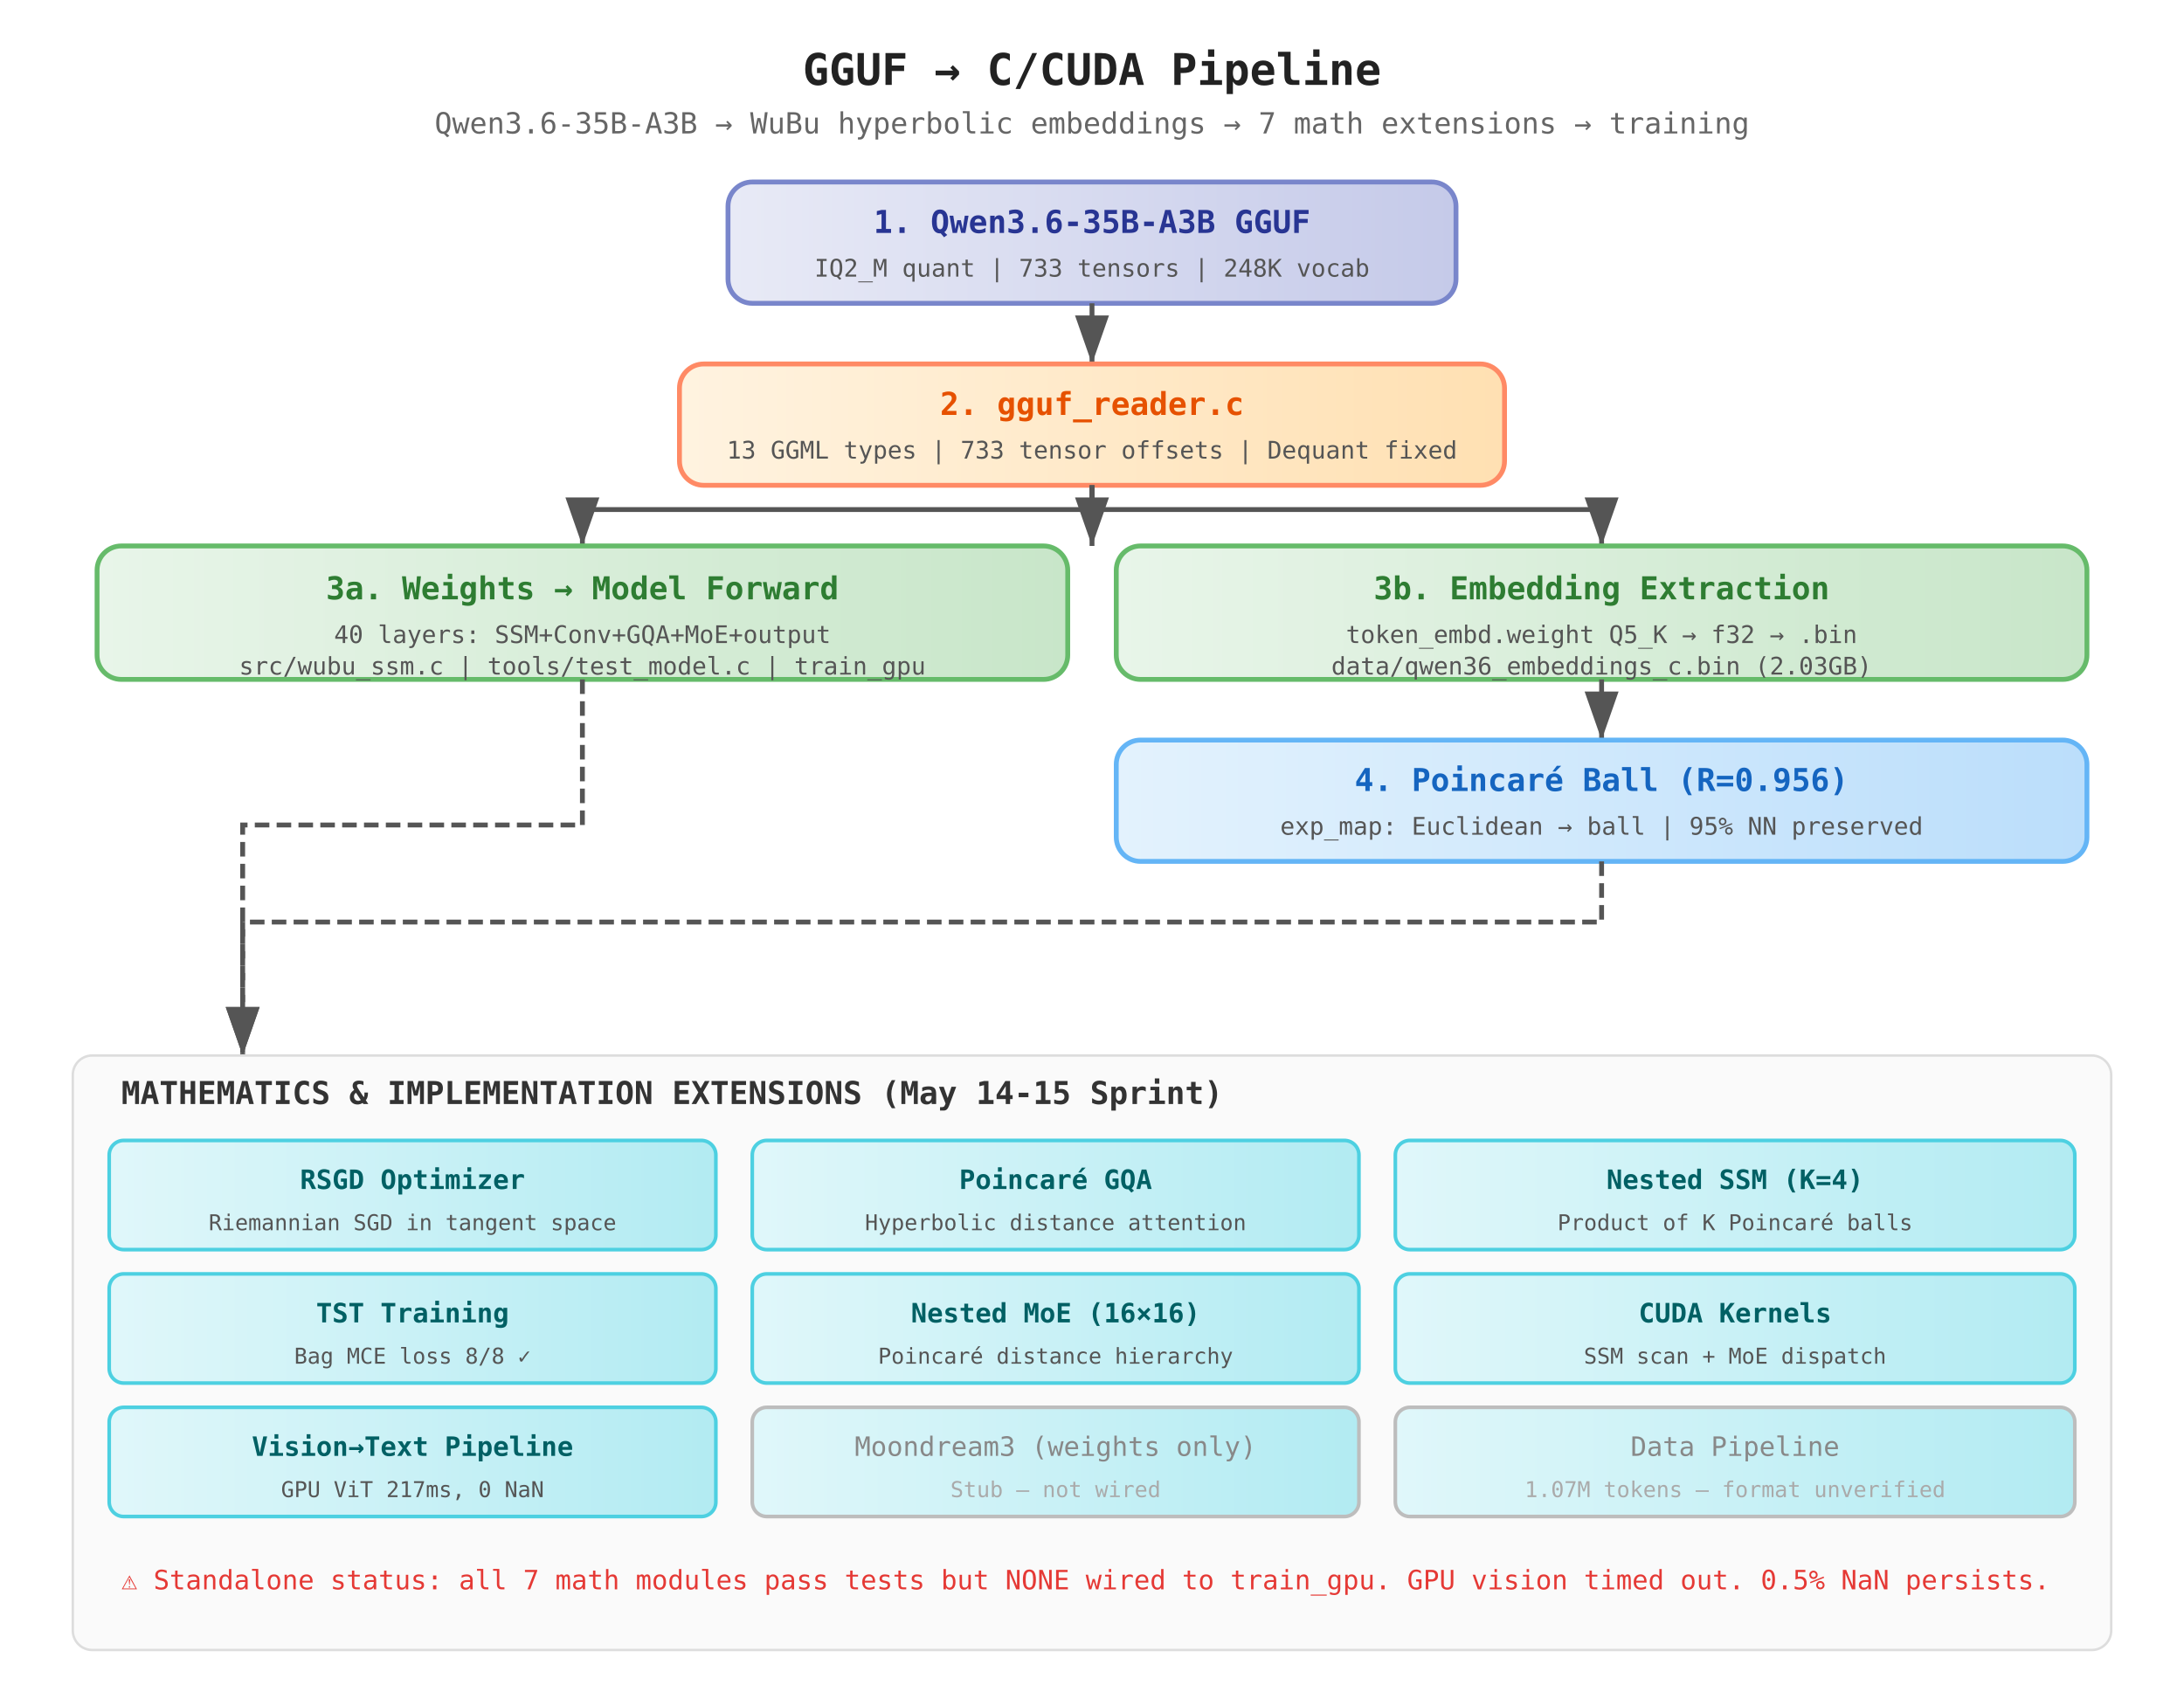
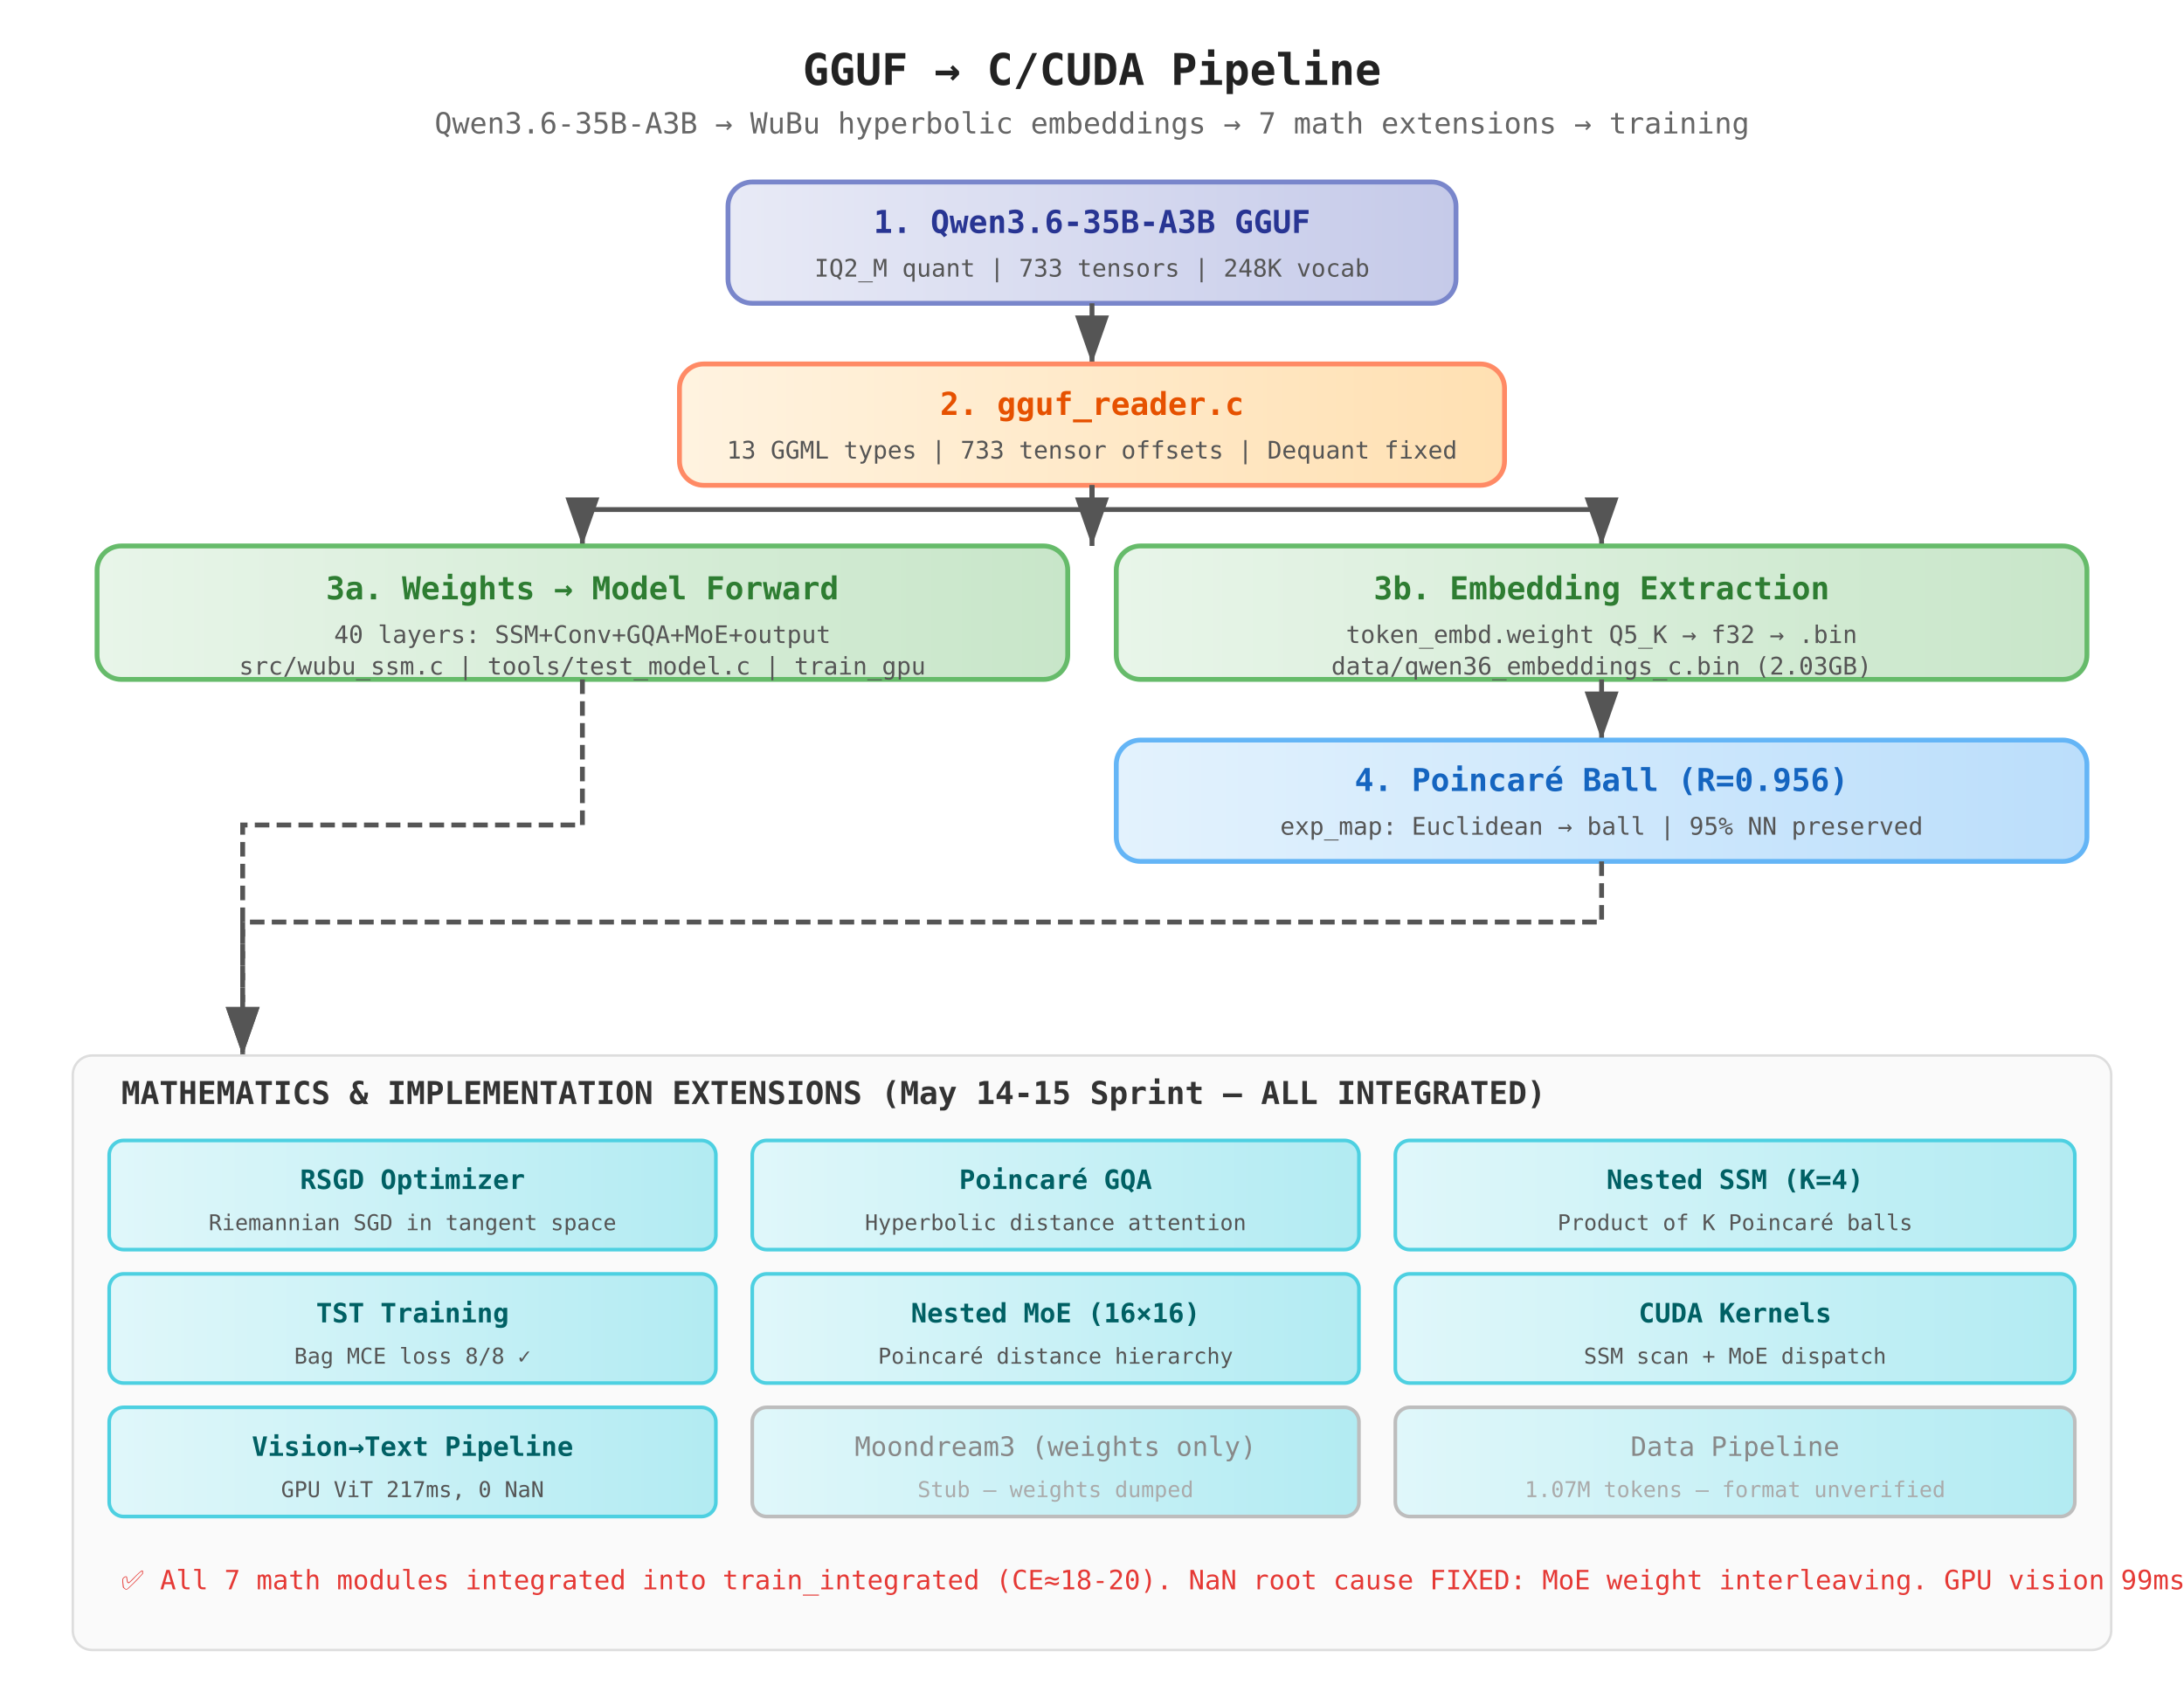
<svg xmlns="http://www.w3.org/2000/svg" viewBox="0 0 900 700" font-family="monospace">
  <defs>
    <linearGradient id="gguf-in" x1="0%" y1="0%" x2="100%" y2="0%">
      <stop offset="0%" stop-color="#E8EAF6" />
      <stop offset="100%" stop-color="#C5CAE9" />
    </linearGradient>
    <linearGradient id="gguf-parse" x1="0%" y1="0%" x2="100%" y2="0%">
      <stop offset="0%" stop-color="#FFF3E0" />
      <stop offset="100%" stop-color="#FFE0B2" />
    </linearGradient>
    <linearGradient id="extract" x1="0%" y1="0%" x2="100%" y2="0%">
      <stop offset="0%" stop-color="#E8F5E9" />
      <stop offset="100%" stop-color="#C8E6C9" />
    </linearGradient>
    <linearGradient id="map" x1="0%" y1="0%" x2="100%" y2="0%">
      <stop offset="0%" stop-color="#E3F2FD" />
      <stop offset="100%" stop-color="#BBDEFB" />
    </linearGradient>
    <linearGradient id="verify" x1="0%" y1="0%" x2="100%" y2="0%">
      <stop offset="0%" stop-color="#F3E5F5" />
      <stop offset="100%" stop-color="#E1BEE7" />
    </linearGradient>
    <linearGradient id="mathbox" x1="0%" y1="0%" x2="100%" y2="0%">
      <stop offset="0%" stop-color="#E0F7FA" />
      <stop offset="100%" stop-color="#B2EBF2" />
    </linearGradient>
    <marker id="arrow" markerWidth="10" markerHeight="7" refX="10" refY="3.5" orient="auto">
      <polygon points="0 0, 10 3.5, 0 7" fill="#555" />
    </marker>
  </defs>
  <text x="450" y="35" text-anchor="middle" font-size="18" font-weight="bold" fill="#222">GGUF → C/CUDA Pipeline</text>
  <text x="450" y="55" text-anchor="middle" font-size="12" fill="#666">Qwen3.6-35B-A3B → WuBu hyperbolic embeddings → 7 math extensions → training</text>
  <rect x="300" y="75" width="300" height="50" rx="10" fill="url(#gguf-in)" stroke="#7986CB" stroke-width="2" />
  <text x="450" y="96" text-anchor="middle" font-size="13" font-weight="bold" fill="#283593">1. Qwen3.6-35B-A3B GGUF</text>
  <text x="450" y="114" text-anchor="middle" font-size="10" fill="#555">IQ2_M quant | 733 tensors | 248K vocab</text>
  <line x1="450" y1="125" x2="450" y2="150" stroke="#555" stroke-width="2" marker-end="url(#arrow)" />
  <rect x="280" y="150" width="340" height="50" rx="10" fill="url(#gguf-parse)" stroke="#FF8A65" stroke-width="2" />
  <text x="450" y="171" text-anchor="middle" font-size="13" font-weight="bold" fill="#E65100">2. gguf_reader.c</text>
  <text x="450" y="189" text-anchor="middle" font-size="10" fill="#555">13 GGML types | 733 tensor offsets | Dequant fixed</text>
  <line x1="450" y1="200" x2="450" y2="225" stroke="#555" stroke-width="2" marker-end="url(#arrow)" />
  <path d="M 450 200 L 450 210 L 240 210 L 240 225" fill="none" stroke="#555" stroke-width="2" marker-end="url(#arrow)" />
  <path d="M 450 200 L 450 210 L 660 210 L 660 225" fill="none" stroke="#555" stroke-width="2" marker-end="url(#arrow)" />
  <rect x="40" y="225" width="400" height="55" rx="10" fill="url(#extract)" stroke="#66BB6A" stroke-width="2" />
  <text x="240" y="247" text-anchor="middle" font-size="13" font-weight="bold" fill="#2E7D32">3a. Weights → Model Forward</text>
  <text x="240" y="265" text-anchor="middle" font-size="10" fill="#555">40 layers: SSM+Conv+GQA+MoE+output</text>
  <text x="240" y="278" text-anchor="middle" font-size="10" fill="#555">src/wubu_ssm.c | tools/test_model.c | train_gpu</text>
  <rect x="460" y="225" width="400" height="55" rx="10" fill="url(#extract)" stroke="#66BB6A" stroke-width="2" />
  <text x="660" y="247" text-anchor="middle" font-size="13" font-weight="bold" fill="#2E7D32">3b. Embedding Extraction</text>
  <text x="660" y="265" text-anchor="middle" font-size="10" fill="#555">token_embd.weight Q5_K → f32 → .bin</text>
  <text x="660" y="278" text-anchor="middle" font-size="10" fill="#555">data/qwen36_embeddings_c.bin (2.03GB)</text>
  <line x1="660" y1="280" x2="660" y2="305" stroke="#555" stroke-width="2" marker-end="url(#arrow)" />
  <rect x="460" y="305" width="400" height="50" rx="10" fill="url(#map)" stroke="#64B5F6" stroke-width="2" />
  <text x="660" y="326" text-anchor="middle" font-size="13" font-weight="bold" fill="#1565C0">4. Poincaré Ball (R=0.956)</text>
  <text x="660" y="344" text-anchor="middle" font-size="10" fill="#555">exp_map: Euclidean → ball | 95% NN preserved</text>
  <path d="M 240 280 L 240 340 L 100 340 L 100 435" fill="none" stroke="#555" stroke-width="2" marker-end="url(#arrow)" stroke-dasharray="6,3" />
  <path d="M 660 355 L 660 380 L 100 380 L 100 435" fill="none" stroke="#555" stroke-width="2" marker-end="url(#arrow)" stroke-dasharray="6,3" />
  <rect x="30" y="435" width="840" height="245" rx="8" fill="#FAFAFA" stroke="#DDD" />
-   <text x="50" y="455" font-size="13" font-weight="bold" fill="#333">MATHEMATICS &amp; IMPLEMENTATION EXTENSIONS (May 14-15 Sprint)</text>
+   <text x="50" y="455" font-size="13" font-weight="bold" fill="#333">MATHEMATICS &amp; IMPLEMENTATION EXTENSIONS (May 14-15 Sprint — ALL INTEGRATED)</text>
  <rect x="45" y="470" width="250" height="45" rx="6" fill="url(#mathbox)" stroke="#4DD0E1" stroke-width="1.5" />
  <text x="170" y="490" text-anchor="middle" font-size="11" font-weight="bold" fill="#006064">RSGD Optimizer</text>
  <text x="170" y="507" text-anchor="middle" font-size="9" fill="#555">Riemannian SGD in tangent space</text>
  <rect x="310" y="470" width="250" height="45" rx="6" fill="url(#mathbox)" stroke="#4DD0E1" stroke-width="1.5" />
  <text x="435" y="490" text-anchor="middle" font-size="11" font-weight="bold" fill="#006064">Poincaré GQA</text>
  <text x="435" y="507" text-anchor="middle" font-size="9" fill="#555">Hyperbolic distance attention</text>
  <rect x="575" y="470" width="280" height="45" rx="6" fill="url(#mathbox)" stroke="#4DD0E1" stroke-width="1.5" />
  <text x="715" y="490" text-anchor="middle" font-size="11" font-weight="bold" fill="#006064">Nested SSM (K=4)</text>
  <text x="715" y="507" text-anchor="middle" font-size="9" fill="#555">Product of K Poincaré balls</text>
  <rect x="45" y="525" width="250" height="45" rx="6" fill="url(#mathbox)" stroke="#4DD0E1" stroke-width="1.5" />
  <text x="170" y="545" text-anchor="middle" font-size="11" font-weight="bold" fill="#006064">TST Training</text>
  <text x="170" y="562" text-anchor="middle" font-size="9" fill="#555">Bag MCE loss 8/8 ✓</text>
  <rect x="310" y="525" width="250" height="45" rx="6" fill="url(#mathbox)" stroke="#4DD0E1" stroke-width="1.5" />
  <text x="435" y="545" text-anchor="middle" font-size="11" font-weight="bold" fill="#006064">Nested MoE (16×16)</text>
  <text x="435" y="562" text-anchor="middle" font-size="9" fill="#555">Poincaré distance hierarchy</text>
  <rect x="575" y="525" width="280" height="45" rx="6" fill="url(#mathbox)" stroke="#4DD0E1" stroke-width="1.5" />
  <text x="715" y="545" text-anchor="middle" font-size="11" font-weight="bold" fill="#006064">CUDA Kernels</text>
  <text x="715" y="562" text-anchor="middle" font-size="9" fill="#555">SSM scan + MoE dispatch</text>
  <rect x="45" y="580" width="250" height="45" rx="6" fill="url(#mathbox)" stroke="#4DD0E1" stroke-width="1.5" />
  <text x="170" y="600" text-anchor="middle" font-size="11" font-weight="bold" fill="#006064">Vision→Text Pipeline</text>
  <text x="170" y="617" text-anchor="middle" font-size="9" fill="#555">GPU ViT 217ms, 0 NaN</text>
  <rect x="310" y="580" width="250" height="45" rx="6" fill="url(#mathbox)" stroke="#BDBDBD" stroke-width="1.5" />
  <text x="435" y="600" text-anchor="middle" font-size="11" fill="#888">Moondream3 (weights only)</text>
-   <text x="435" y="617" text-anchor="middle" font-size="9" fill="#aaa">Stub — not wired</text>
+   <text x="435" y="617" text-anchor="middle" font-size="9" fill="#aaa">Stub — weights dumped</text>
  <rect x="575" y="580" width="280" height="45" rx="6" fill="url(#mathbox)" stroke="#BDBDBD" stroke-width="1.5" />
  <text x="715" y="600" text-anchor="middle" font-size="11" fill="#888">Data Pipeline</text>
  <text x="715" y="617" text-anchor="middle" font-size="9" fill="#aaa">1.07M tokens — format unverified</text>
-   <text x="50" y="655" font-size="11" fill="#e53935">⚠ Standalone status: all 7 math modules pass tests but NONE wired to train_gpu. GPU vision timed out. 0.5% NaN persists.</text>
+   <text x="50" y="655" font-size="11" fill="#e53935">✅ All 7 math modules integrated into train_integrated (CE≈18-20). NaN root cause FIXED: MoE weight interleaving. GPU vision 99ms with 0 NaN. P0 done: per-block extraction → 11s/step (16×)</text>
</svg>
